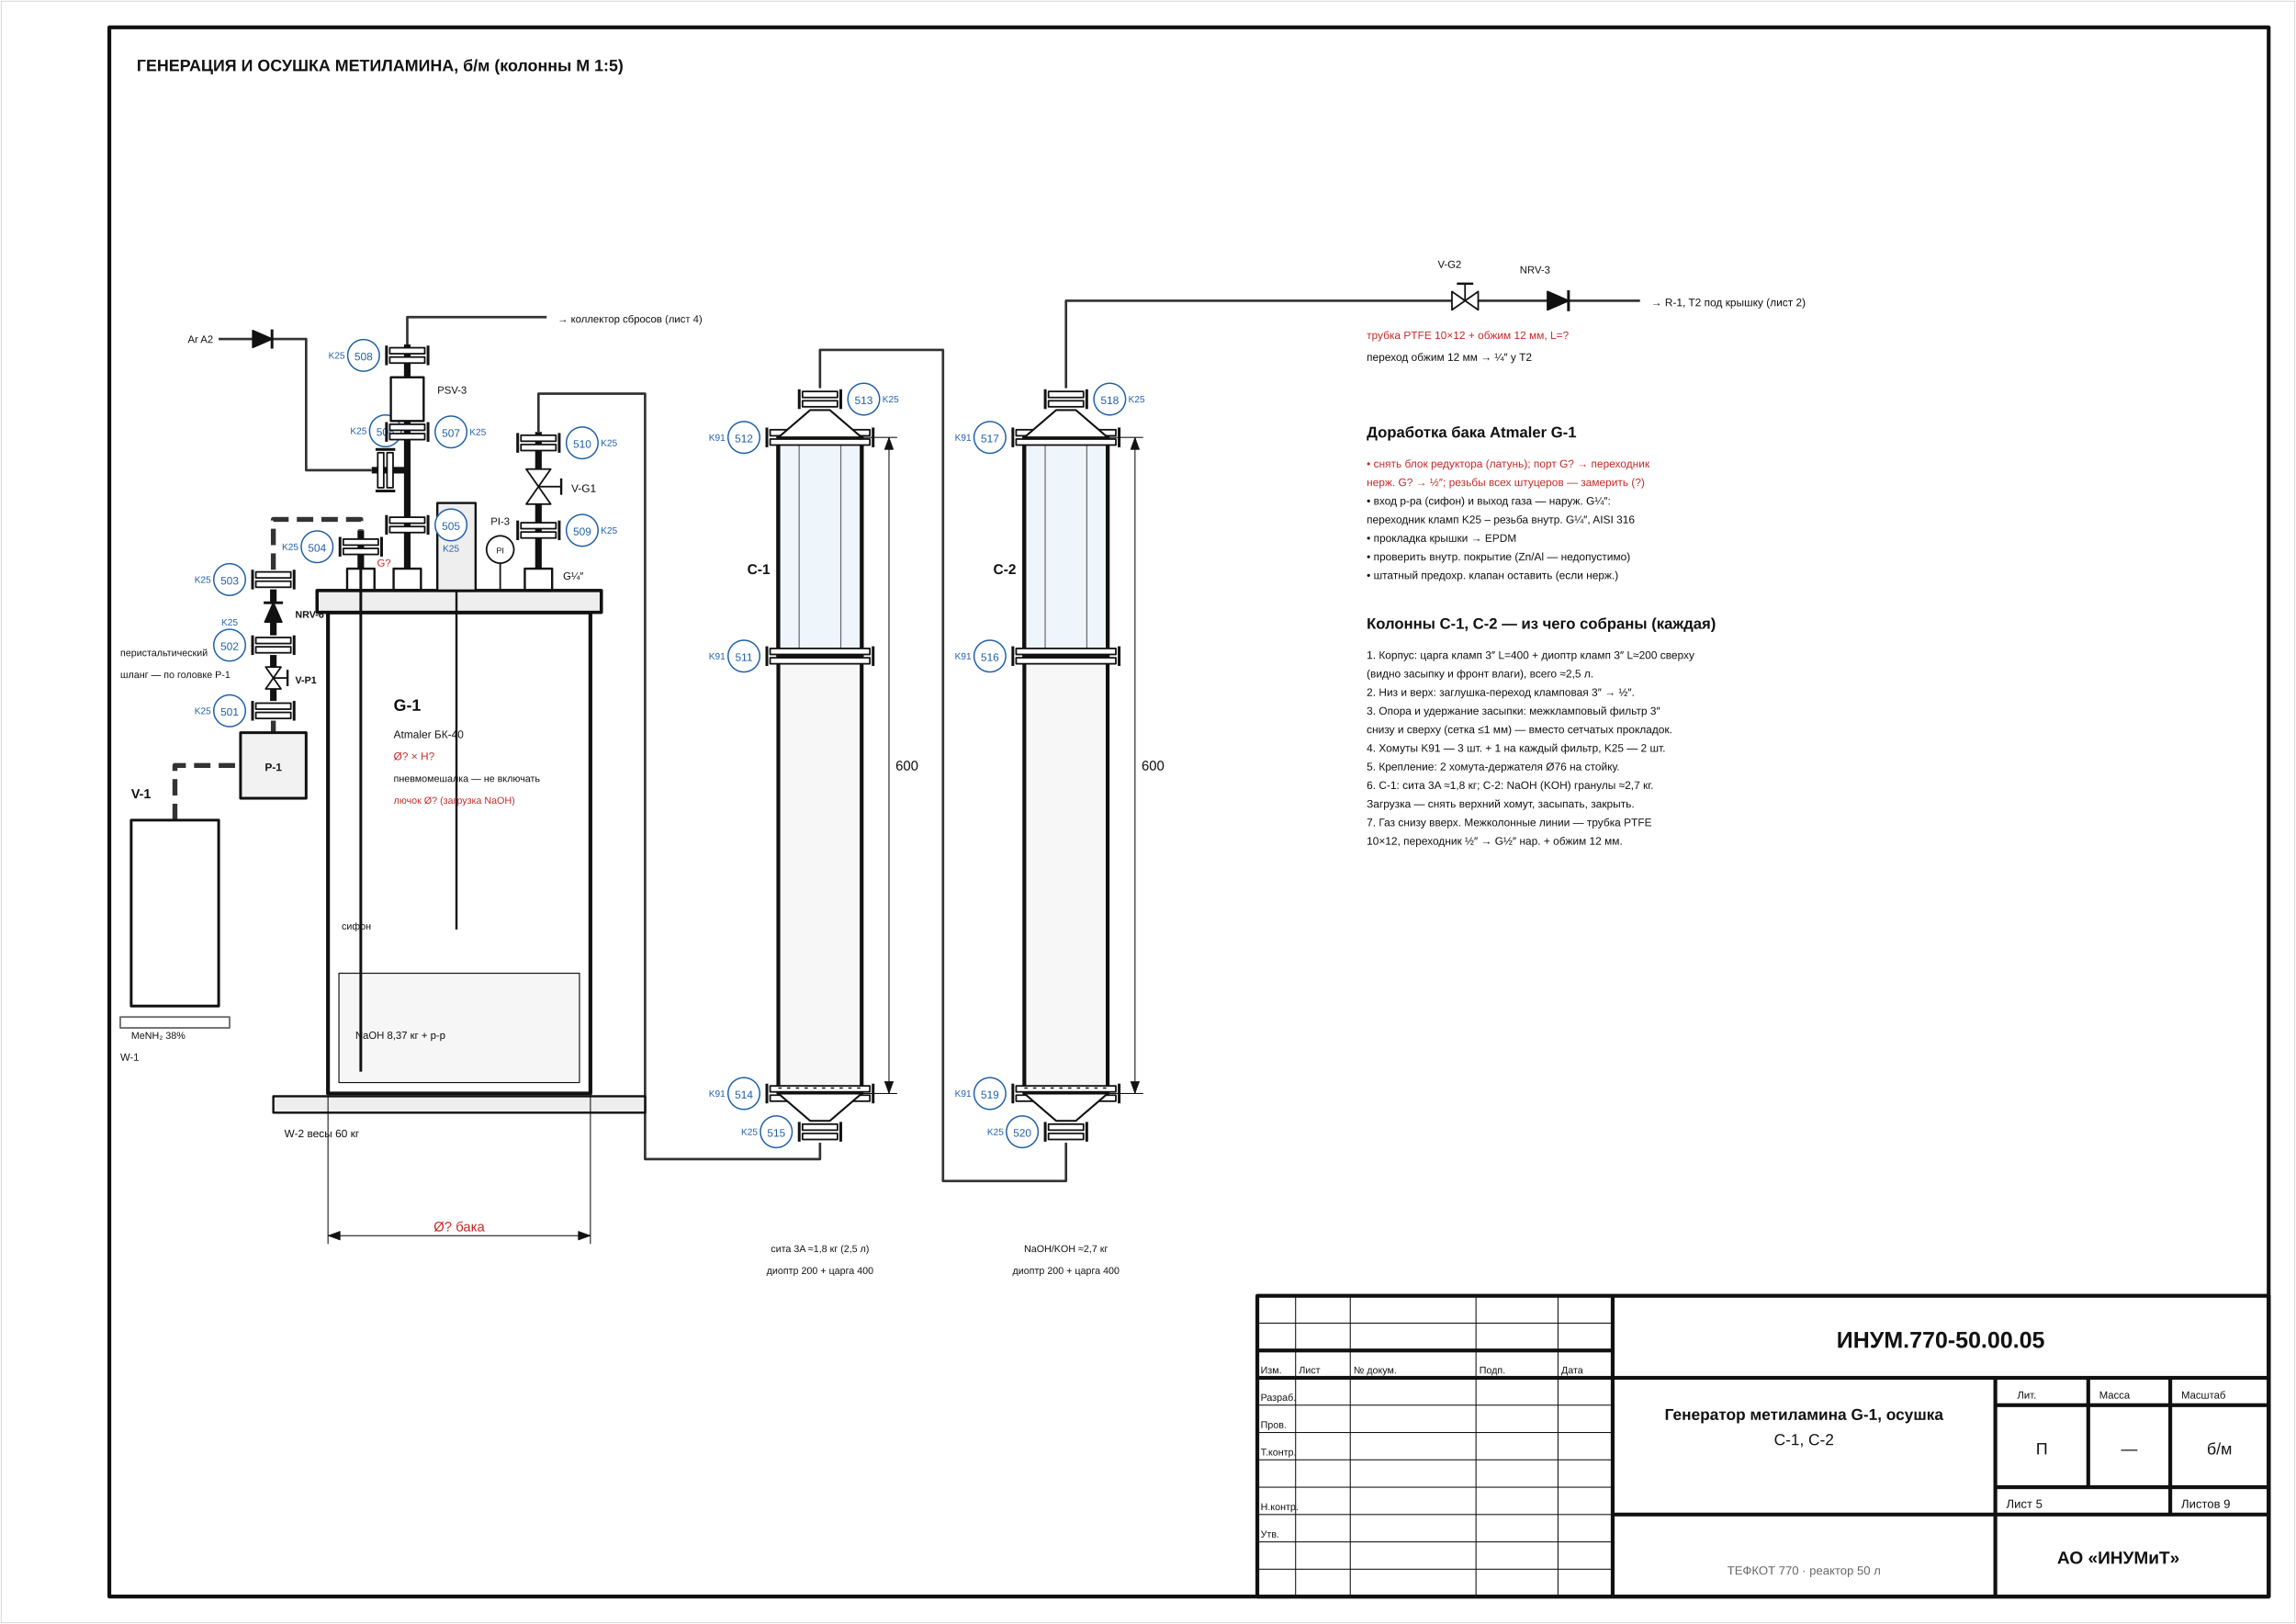
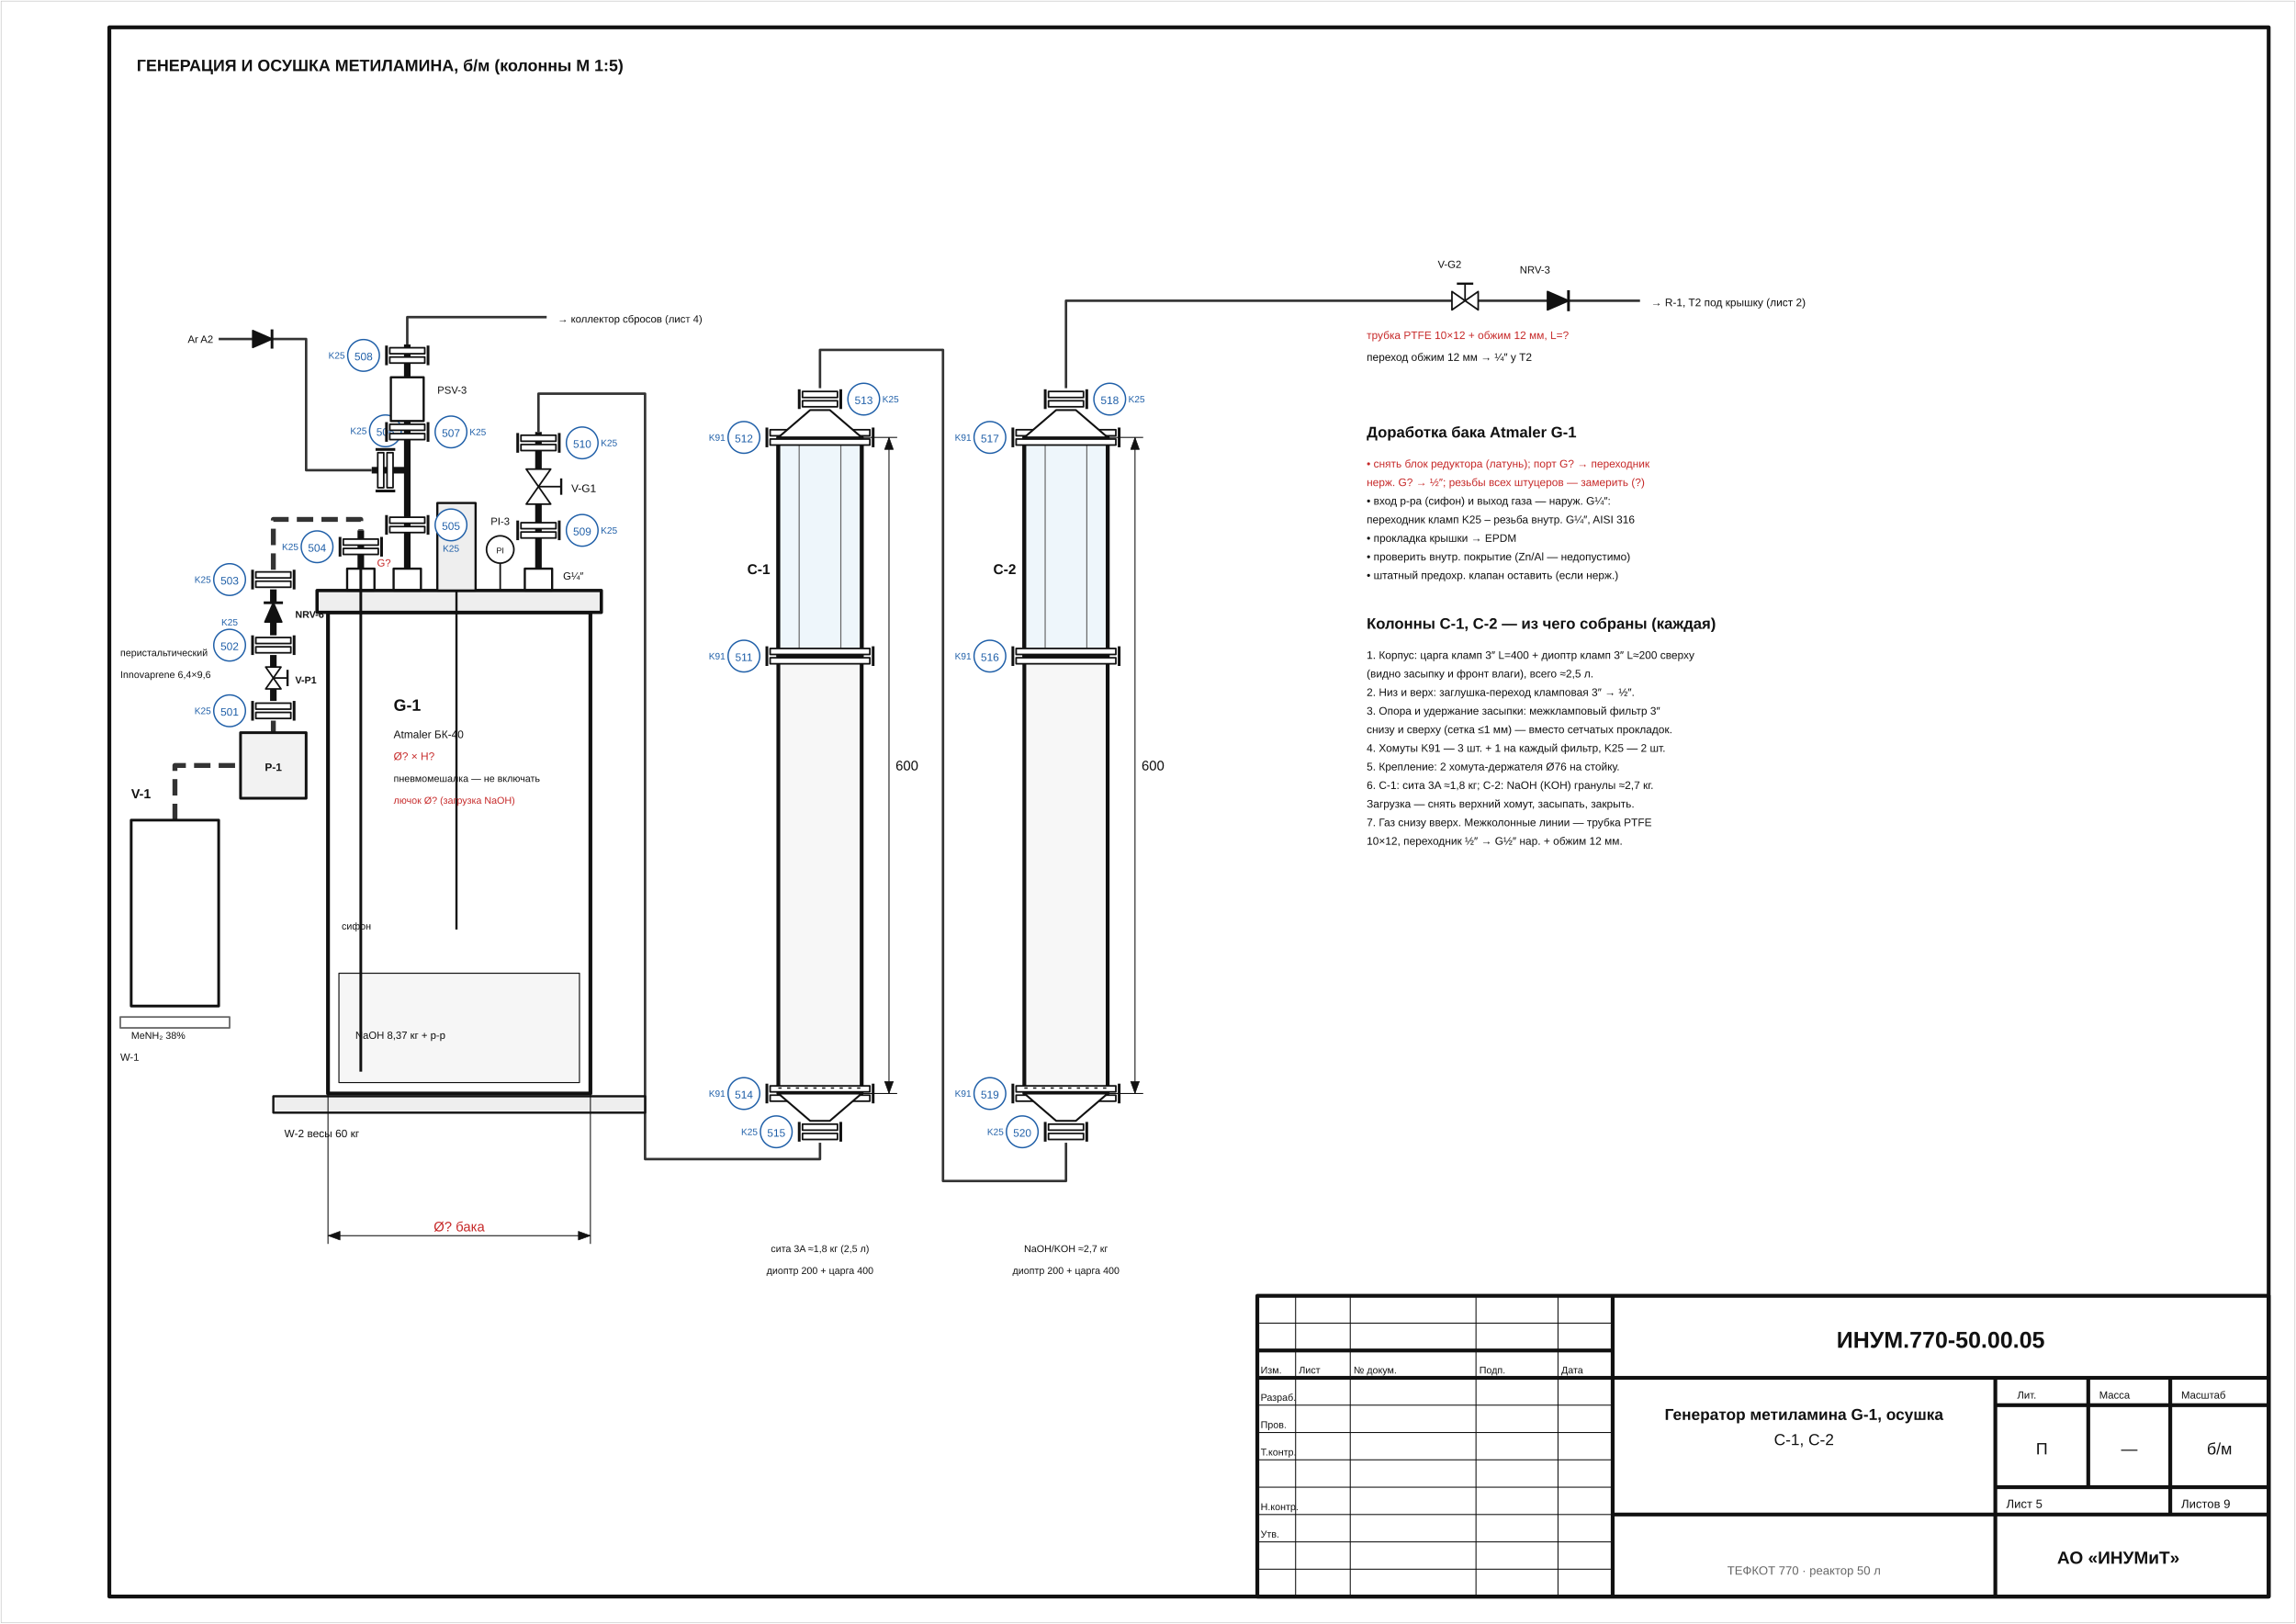
<svg xmlns="http://www.w3.org/2000/svg" viewBox="0 0 420.0 297.0" width="420.0mm" height="297.0mm" font-family="Arial, 'Liberation Sans', sans-serif">
  <rect width="100%" height="100%" fill="#fff" />
  <path d="M230.00,247.00 L295.00,247.00" fill="none" stroke="#111111" stroke-width="0.7" stroke-linejoin="round" />
  <path d="M230.00,252.00 L295.00,252.00" fill="none" stroke="#111111" stroke-width="0.7" stroke-linejoin="round" />
  <path d="M295.00,237.00 L295.00,292.00" fill="none" stroke="#111111" stroke-width="0.7" stroke-linejoin="round" />
  <path d="M295.00,252.00 L415.00,252.00" fill="none" stroke="#111111" stroke-width="0.7" stroke-linejoin="round" />
  <path d="M365.00,252.00 L365.00,292.00" fill="none" stroke="#111111" stroke-width="0.7" stroke-linejoin="round" />
  <path d="M295.00,277.00 L415.00,277.00" fill="none" stroke="#111111" stroke-width="0.7" stroke-linejoin="round" />
  <path d="M365.00,257.00 L415.00,257.00" fill="none" stroke="#111111" stroke-width="0.7" stroke-linejoin="round" />
  <path d="M365.00,272.00 L415.00,272.00" fill="none" stroke="#111111" stroke-width="0.7" stroke-linejoin="round" />
  <path d="M382.00,252.00 L382.00,272.00" fill="none" stroke="#111111" stroke-width="0.7" stroke-linejoin="round" />
  <path d="M397.00,252.00 L397.00,272.00" fill="none" stroke="#111111" stroke-width="0.7" stroke-linejoin="round" />
  <path d="M397.00,272.00 L397.00,277.00" fill="none" stroke="#111111" stroke-width="0.7" stroke-linejoin="round" />
  <path d="M32.00,150.00 L32.00,140.00 L44.00,140.00" fill="none" stroke="#333333" stroke-width="0.9" stroke-dasharray="3 1.5" stroke-linejoin="round" />
  <path d="M50.00,134.00 L50.00,131.80" fill="none" stroke="#333333" stroke-width="0.9" stroke-dasharray="3 1.5" stroke-linejoin="round" />
  <path d="M50.00,128.20 L50.00,126.00" fill="none" stroke="#111111" stroke-width="1.2" stroke-linejoin="round" />
  <path d="M50.00,122.00 L50.00,119.80" fill="none" stroke="#111111" stroke-width="1.2" stroke-linejoin="round" />
  <path d="M50.00,116.20 L50.00,113.76" fill="none" stroke="#111111" stroke-width="1.2" stroke-linejoin="round" />
  <path d="M50.00,110.24 L50.00,107.80" fill="none" stroke="#111111" stroke-width="1.2" stroke-linejoin="round" />
  <path d="M50.00,104.20 L50.00,95.00 L66.00,95.00 L66.00,97.00" fill="none" stroke="#333333" stroke-width="0.9" stroke-dasharray="3 1.5" stroke-linejoin="round" />
  <path d="M66.00,104.00 L66.00,97.00" fill="none" stroke="#111111" stroke-width="1.2" stroke-linejoin="round" />
  <path d="M74.50,104.00 L74.50,69.00" fill="none" stroke="#111111" stroke-width="1.2" stroke-linejoin="round" />
  <path d="M74.50,86.00 L68.00,86.00" fill="none" stroke="#111111" stroke-width="1.2" stroke-linejoin="round" />
  <path d="M74.50,69.00 L74.50,63.00" fill="none" stroke="#111111" stroke-width="1.2" stroke-linejoin="round" />
  <path d="M74.50,63.00 L74.50,58.00 L100.00,58.00" fill="none" stroke="#333333" stroke-width="0.45" stroke-linejoin="round" />
  <path d="M68.00,86.00 L56.00,86.00 L56.00,62.00 L49.76,62.00" fill="none" stroke="#333333" stroke-width="0.45" stroke-linejoin="round" />
  <path d="M46.24,62.00 L40.00,62.00" fill="none" stroke="#333333" stroke-width="0.45" stroke-linejoin="round" />
  <path d="M98.50,104.00 L98.50,92.20" fill="none" stroke="#111111" stroke-width="1.2" stroke-linejoin="round" />
  <path d="M98.50,85.80 L98.50,79.00" fill="none" stroke="#111111" stroke-width="1.2" stroke-linejoin="round" />
  <path d="M98.50,79.00 L98.50,72.00 L118.00,72.00 L118.00,212.00 L150.00,212.00 L150.00,209.00" fill="none" stroke="#333333" stroke-width="0.45" stroke-linejoin="round" />
  <path d="M150.00,71.00 L150.00,64.00 L172.50,64.00 L172.50,216.00 L195.00,216.00 L195.00,209.00" fill="none" stroke="#333333" stroke-width="0.45" stroke-linejoin="round" />
  <path d="M195.00,71.00 L195.00,55.00 L265.60,55.00" fill="none" stroke="#333333" stroke-width="0.45" stroke-linejoin="round" />
  <path d="M270.40,55.00 L283.08,55.00" fill="none" stroke="#333333" stroke-width="0.45" stroke-linejoin="round" />
  <path d="M286.92,55.00 L300.00,55.00" fill="none" stroke="#333333" stroke-width="0.45" stroke-linejoin="round" />
  <path d="M0.20,0.20 L419.80,0.20 L419.80,296.80 L0.20,296.80 Z" fill="none" stroke="#bbbbbb" stroke-width="0.1" stroke-linejoin="round" />
  <path d="M20.00,5.00 L415.00,5.00 L415.00,292.00 L20.00,292.00 Z" fill="none" stroke="#111111" stroke-width="0.7" stroke-linejoin="round" />
  <path d="M230.00,237.00 L415.00,237.00 L415.00,292.00 L230.00,292.00 Z" fill="none" stroke="#111111" stroke-width="0.7" stroke-linejoin="round" />
  <path d="M230.00,242.00 L295.00,242.00" fill="none" stroke="#111111" stroke-width="0.18" stroke-linejoin="round" />
  <path d="M230.00,257.00 L295.00,257.00" fill="none" stroke="#111111" stroke-width="0.18" stroke-linejoin="round" />
  <path d="M230.00,262.00 L295.00,262.00" fill="none" stroke="#111111" stroke-width="0.18" stroke-linejoin="round" />
  <path d="M230.00,267.00 L295.00,267.00" fill="none" stroke="#111111" stroke-width="0.18" stroke-linejoin="round" />
  <path d="M230.00,272.00 L295.00,272.00" fill="none" stroke="#111111" stroke-width="0.18" stroke-linejoin="round" />
  <path d="M230.00,277.00 L295.00,277.00" fill="none" stroke="#111111" stroke-width="0.18" stroke-linejoin="round" />
  <path d="M230.00,282.00 L295.00,282.00" fill="none" stroke="#111111" stroke-width="0.18" stroke-linejoin="round" />
  <path d="M230.00,287.00 L295.00,287.00" fill="none" stroke="#111111" stroke-width="0.18" stroke-linejoin="round" />
  <path d="M237.00,237.00 L237.00,292.00" fill="none" stroke="#111111" stroke-width="0.18" stroke-linejoin="round" />
  <path d="M247.00,237.00 L247.00,292.00" fill="none" stroke="#111111" stroke-width="0.18" stroke-linejoin="round" />
  <path d="M270.00,237.00 L270.00,292.00" fill="none" stroke="#111111" stroke-width="0.18" stroke-linejoin="round" />
  <path d="M285.00,237.00 L285.00,292.00" fill="none" stroke="#111111" stroke-width="0.18" stroke-linejoin="round" />
  <text x="230.60" y="251.20" font-size="1.8" text-anchor="start" fill="#111111">Изм.</text>
  <text x="237.60" y="251.20" font-size="1.8" text-anchor="start" fill="#111111">Лист</text>
  <text x="247.60" y="251.20" font-size="1.8" text-anchor="start" fill="#111111">№ докум.</text>
  <text x="270.60" y="251.20" font-size="1.8" text-anchor="start" fill="#111111">Подп.</text>
  <text x="285.60" y="251.20" font-size="1.8" text-anchor="start" fill="#111111">Дата</text>
  <text x="230.60" y="256.20" font-size="1.8" text-anchor="start" fill="#111111">Разраб.</text>
  <text x="230.60" y="261.20" font-size="1.8" text-anchor="start" fill="#111111">Пров.</text>
  <text x="230.60" y="266.20" font-size="1.8" text-anchor="start" fill="#111111">Т.контр.</text>
  <text x="230.60" y="276.20" font-size="1.8" text-anchor="start" fill="#111111">Н.контр.</text>
  <text x="230.60" y="281.20" font-size="1.8" text-anchor="start" fill="#111111">Утв.</text>
  <text x="355.00" y="246.50" font-size="4.2" text-anchor="middle" fill="#111111" font-weight="bold">ИНУМ.770-50.00.05</text>
  <text x="330.00" y="259.70" font-size="2.9" text-anchor="middle" fill="#111111" font-weight="bold">Генератор метиламина G-1, осушка</text>
  <text x="330.00" y="264.30" font-size="2.9" text-anchor="middle" fill="#111111">C-1, C-2</text>
  <text x="369.00" y="255.80" font-size="1.9" text-anchor="start" fill="#111111">Лит.</text>
  <text x="384.00" y="255.80" font-size="1.9" text-anchor="start" fill="#111111">Масса</text>
  <text x="399.00" y="255.80" font-size="1.9" text-anchor="start" fill="#111111">Масштаб</text>
  <text x="373.50" y="266.00" font-size="3" text-anchor="middle" fill="#111111">П</text>
  <text x="389.50" y="266.00" font-size="3" text-anchor="middle" fill="#111111">—</text>
  <text x="406.00" y="266.00" font-size="3" text-anchor="middle" fill="#111111">б/м</text>
  <text x="367.00" y="275.80" font-size="2.2" text-anchor="start" fill="#111111">Лист 5</text>
  <text x="399.00" y="275.80" font-size="2.2" text-anchor="start" fill="#111111">Листов 9</text>
  <text x="387.50" y="286.00" font-size="3.2" text-anchor="middle" fill="#111111" font-weight="bold">АО «ИНУМиТ»</text>
  <text x="330.00" y="288.00" font-size="2.2" text-anchor="middle" fill="#666666">ТЕФКОТ 770 · реактор 50 л</text>
  <text x="25.00" y="13.00" font-size="3.0" text-anchor="start" fill="#111111" font-weight="bold">ГЕНЕРАЦИЯ И ОСУШКА МЕТИЛАМИНА, б/м (колонны М 1:5)</text>
  <path d="M24.00,150.00 L40.00,150.00 L40.00,184.00 L24.00,184.00 Z" fill="#ffffff" stroke="#111111" stroke-width="0.5" stroke-linejoin="round" />
  <text x="24.00" y="146.00" font-size="2.4" text-anchor="start" fill="#111111" font-weight="bold">V-1</text>
  <text x="24.00" y="190.00" font-size="1.8" text-anchor="start" fill="#111111">MeNH₂ 38%</text>
  <path d="M22.00,186.00 L42.00,186.00 L42.00,188.00 L22.00,188.00 Z" fill="none" stroke="#666666" stroke-width="0.3" stroke-linejoin="round" />
  <text x="22.00" y="194.00" font-size="1.9" text-anchor="start" fill="#111111">W-1</text>
  <path d="M44.00,134.00 L56.00,134.00 L56.00,146.00 L44.00,146.00 Z" fill="#f2f2f2" stroke="#111111" stroke-width="0.5" stroke-linejoin="round" />
  <text x="50.00" y="141.00" font-size="2.0" text-anchor="middle" fill="#111111" font-weight="bold">P-1</text>
  <text x="22.00" y="120.00" font-size="1.8" text-anchor="start" fill="#111111">перистальтический</text>
-   <text x="22.00" y="124.00" font-size="1.8" text-anchor="start" fill="#111111">шланг — по головке P-1</text>
+   <text x="22.00" y="124.00" font-size="1.8" text-anchor="start" fill="#111111">Innovaprene 6,4×9,6</text>
  <path d="M46.80,128.60 L53.20,128.60 L53.20,129.70 L46.80,129.70 Z" fill="#ffffff" stroke="#111111" stroke-width="0.3" stroke-linejoin="round" />
  <path d="M46.80,130.30 L53.20,130.30 L53.20,131.40 L46.80,131.40 Z" fill="#ffffff" stroke="#111111" stroke-width="0.3" stroke-linejoin="round" />
  <path d="M46.20,128.20 L46.20,131.80" fill="none" stroke="#111111" stroke-width="0.5" stroke-linejoin="round" />
  <path d="M53.80,128.20 L53.80,131.80" fill="none" stroke="#111111" stroke-width="0.5" stroke-linejoin="round" />
  <circle cx="42.00" cy="130.00" r="2.90" fill="#ffffff" stroke="#1f5fa8" stroke-width="0.25" />
  <text x="42.00" y="130.90" font-size="2.0" text-anchor="middle" fill="#1f5fa8">501</text>
  <path d="M48.60,122.00 L51.40,126.00 L48.60,126.00 L51.40,122.00 Z" fill="#ffffff" stroke="#111111" stroke-width="0.3" stroke-linejoin="round" />
  <path d="M50.00,124.00 L52.60,124.00" fill="none" stroke="#111111" stroke-width="0.3" stroke-linejoin="round" />
  <path d="M52.60,122.50 L52.60,125.50" fill="none" stroke="#111111" stroke-width="0.4" stroke-linejoin="round" />
  <text x="54.00" y="125.00" font-size="1.8" text-anchor="start" fill="#111111" font-weight="bold">V-P1</text>
  <path d="M46.80,116.60 L53.20,116.60 L53.20,117.70 L46.80,117.70 Z" fill="#ffffff" stroke="#111111" stroke-width="0.3" stroke-linejoin="round" />
  <path d="M46.80,118.30 L53.20,118.30 L53.20,119.40 L46.80,119.40 Z" fill="#ffffff" stroke="#111111" stroke-width="0.3" stroke-linejoin="round" />
  <path d="M46.20,116.20 L46.20,119.80" fill="none" stroke="#111111" stroke-width="0.5" stroke-linejoin="round" />
  <path d="M53.80,116.20 L53.80,119.80" fill="none" stroke="#111111" stroke-width="0.5" stroke-linejoin="round" />
  <circle cx="42.00" cy="118.00" r="2.90" fill="#ffffff" stroke="#1f5fa8" stroke-width="0.25" />
  <text x="42.00" y="118.90" font-size="2.0" text-anchor="middle" fill="#1f5fa8">502</text>
  <path d="M50.00,110.24 L51.54,113.76 L48.46,113.76 Z" fill="#111111" stroke="#111111" stroke-width="0.3" stroke-linejoin="round" />
  <path d="M51.76,110.24 L48.24,110.24" fill="none" stroke="#111111" stroke-width="0.5" stroke-linejoin="round" />
  <text x="54.00" y="113.00" font-size="1.8" text-anchor="start" fill="#111111" font-weight="bold">NRV-6</text>
  <path d="M46.80,104.60 L53.20,104.60 L53.20,105.70 L46.80,105.70 Z" fill="#ffffff" stroke="#111111" stroke-width="0.3" stroke-linejoin="round" />
  <path d="M46.80,106.30 L53.20,106.30 L53.20,107.40 L46.80,107.40 Z" fill="#ffffff" stroke="#111111" stroke-width="0.3" stroke-linejoin="round" />
  <path d="M46.20,104.20 L46.20,107.80" fill="none" stroke="#111111" stroke-width="0.5" stroke-linejoin="round" />
  <path d="M53.80,104.20 L53.80,107.80" fill="none" stroke="#111111" stroke-width="0.5" stroke-linejoin="round" />
  <circle cx="42.00" cy="106.00" r="2.90" fill="#ffffff" stroke="#1f5fa8" stroke-width="0.25" />
  <text x="42.00" y="106.90" font-size="2.0" text-anchor="middle" fill="#1f5fa8">503</text>
  <path d="M60.00,112.00 L108.00,112.00 L108.00,200.00 L60.00,200.00 Z" fill="none" stroke="#111111" stroke-width="0.7" stroke-linejoin="round" />
  <path d="M58.00,108.00 L110.00,108.00 L110.00,112.00 L58.00,112.00 Z" fill="#eeeeee" stroke="#111111" stroke-width="0.6" stroke-linejoin="round" />
  <path d="M62.00,178.00 L106.00,178.00 L106.00,198.00 L62.00,198.00 Z" fill="#f6f6f6" stroke="#111111" stroke-width="0.2" stroke-linejoin="round" />
  <text x="65.00" y="190.00" font-size="1.9" text-anchor="start" fill="#111111">NaOH 8,37 кг + р-р</text>
  <path d="M66.00,104.00 L66.00,196.00" fill="none" stroke="#111111" stroke-width="0.5" stroke-linejoin="round" />
  <text x="62.50" y="170.00" font-size="1.8" text-anchor="start" fill="#111111">сифон</text>
  <path d="M63.50,104.00 L68.50,104.00 L68.50,108.00 L63.50,108.00 Z" fill="none" stroke="#111111" stroke-width="0.4" stroke-linejoin="round" />
  <path d="M62.80,98.60 L69.20,98.60 L69.20,99.70 L62.80,99.70 Z" fill="#ffffff" stroke="#111111" stroke-width="0.3" stroke-linejoin="round" />
  <path d="M62.80,100.30 L69.20,100.30 L69.20,101.40 L62.80,101.40 Z" fill="#ffffff" stroke="#111111" stroke-width="0.3" stroke-linejoin="round" />
  <path d="M62.20,98.20 L62.20,101.80" fill="none" stroke="#111111" stroke-width="0.5" stroke-linejoin="round" />
  <path d="M69.80,98.20 L69.80,101.80" fill="none" stroke="#111111" stroke-width="0.5" stroke-linejoin="round" />
  <circle cx="58.00" cy="100.00" r="2.90" fill="#ffffff" stroke="#1f5fa8" stroke-width="0.25" />
  <text x="58.00" y="100.90" font-size="2.0" text-anchor="middle" fill="#1f5fa8">504</text>
  <text x="72.00" y="130.00" font-size="3" text-anchor="start" fill="#111111" font-weight="bold">G-1</text>
  <text x="72.00" y="135.00" font-size="2.0" text-anchor="start" fill="#111111">Atmaler БК-40</text>
  <text x="72.00" y="139.00" font-size="2.0" text-anchor="start" fill="#c62828">Ø? × H?</text>
  <path d="M80.00,92.00 L87.00,92.00 L87.00,108.00 L80.00,108.00 Z" fill="#eeeeee" stroke="#111111" stroke-width="0.4" stroke-linejoin="round" />
  <path d="M83.50,108.00 L83.50,170.00" fill="none" stroke="#111111" stroke-width="0.4" stroke-linejoin="round" />
  <text x="72.00" y="143.00" font-size="1.8" text-anchor="start" fill="#111111">пневмомешалка — не включать</text>
  <path d="M72.00,104.00 L77.00,104.00 L77.00,108.00 L72.00,108.00 Z" fill="none" stroke="#111111" stroke-width="0.4" stroke-linejoin="round" />
  <text x="71.50" y="103.60" font-size="1.9" text-anchor="end" fill="#c62828">G?</text>
  <path d="M71.30,94.60 L77.70,94.60 L77.70,95.70 L71.30,95.70 Z" fill="#ffffff" stroke="#111111" stroke-width="0.3" stroke-linejoin="round" />
  <path d="M71.30,96.30 L77.70,96.30 L77.70,97.40 L71.30,97.40 Z" fill="#ffffff" stroke="#111111" stroke-width="0.3" stroke-linejoin="round" />
  <path d="M70.70,94.20 L70.70,97.80" fill="none" stroke="#111111" stroke-width="0.5" stroke-linejoin="round" />
  <path d="M78.30,94.20 L78.30,97.80" fill="none" stroke="#111111" stroke-width="0.5" stroke-linejoin="round" />
  <circle cx="82.50" cy="96.00" r="2.90" fill="#ffffff" stroke="#1f5fa8" stroke-width="0.25" />
  <text x="82.50" y="96.90" font-size="2.0" text-anchor="middle" fill="#1f5fa8">505</text>
  <path d="M69.10,82.80 L70.20,82.80 L70.20,89.20 L69.10,89.20 Z" fill="#ffffff" stroke="#111111" stroke-width="0.3" stroke-linejoin="round" />
  <path d="M70.80,82.80 L71.90,82.80 L71.90,89.20 L70.80,89.20 Z" fill="#ffffff" stroke="#111111" stroke-width="0.3" stroke-linejoin="round" />
  <path d="M68.70,82.20 L72.30,82.20" fill="none" stroke="#111111" stroke-width="0.5" stroke-linejoin="round" />
  <path d="M68.70,89.80 L72.30,89.80" fill="none" stroke="#111111" stroke-width="0.5" stroke-linejoin="round" />
  <circle cx="70.50" cy="78.80" r="2.90" fill="#ffffff" stroke="#1f5fa8" stroke-width="0.25" />
  <text x="70.50" y="79.70" font-size="2.0" text-anchor="middle" fill="#1f5fa8">506</text>
  <path d="M91.50,108.00 L91.50,103.00" fill="none" stroke="#111111" stroke-width="0.3" stroke-linejoin="round" />
  <circle cx="91.50" cy="100.50" r="2.50" fill="#ffffff" stroke="#111111" stroke-width="0.3" />
  <text x="91.50" y="101.20" font-size="1.5" text-anchor="middle" fill="#111111">PI</text>
  <text x="91.50" y="96.00" font-size="1.9" text-anchor="middle" fill="#111111">PI-3</text>
  <path d="M71.30,77.60 L77.70,77.60 L77.70,78.70 L71.30,78.70 Z" fill="#ffffff" stroke="#111111" stroke-width="0.3" stroke-linejoin="round" />
  <path d="M71.30,79.30 L77.70,79.30 L77.70,80.40 L71.30,80.40 Z" fill="#ffffff" stroke="#111111" stroke-width="0.3" stroke-linejoin="round" />
  <path d="M70.70,77.20 L70.70,80.80" fill="none" stroke="#111111" stroke-width="0.5" stroke-linejoin="round" />
  <path d="M78.30,77.20 L78.30,80.80" fill="none" stroke="#111111" stroke-width="0.5" stroke-linejoin="round" />
  <circle cx="82.50" cy="79.00" r="2.90" fill="#ffffff" stroke="#1f5fa8" stroke-width="0.25" />
  <text x="82.50" y="79.90" font-size="2.0" text-anchor="middle" fill="#1f5fa8">507</text>
  <path d="M71.50,69.00 L77.50,69.00 L77.50,77.00 L71.50,77.00 Z" fill="#ffffff" stroke="#111111" stroke-width="0.4" stroke-linejoin="round" />
  <text x="80.00" y="72.00" font-size="1.9" text-anchor="start" fill="#111111">PSV-3</text>
  <path d="M71.30,63.60 L77.70,63.60 L77.70,64.70 L71.30,64.70 Z" fill="#ffffff" stroke="#111111" stroke-width="0.3" stroke-linejoin="round" />
  <path d="M71.30,65.30 L77.70,65.30 L77.70,66.40 L71.30,66.40 Z" fill="#ffffff" stroke="#111111" stroke-width="0.3" stroke-linejoin="round" />
  <path d="M70.70,63.20 L70.70,66.80" fill="none" stroke="#111111" stroke-width="0.5" stroke-linejoin="round" />
  <path d="M78.30,63.20 L78.30,66.80" fill="none" stroke="#111111" stroke-width="0.5" stroke-linejoin="round" />
  <circle cx="66.50" cy="65.00" r="2.90" fill="#ffffff" stroke="#1f5fa8" stroke-width="0.25" />
  <text x="66.50" y="65.90" font-size="2.0" text-anchor="middle" fill="#1f5fa8">508</text>
  <text x="102.00" y="59.00" font-size="1.9" text-anchor="start" fill="#111111">→ коллектор сбросов (лист 4)</text>
  <text x="39.00" y="62.70" font-size="1.9" text-anchor="end" fill="#111111">Ar A2</text>
  <path d="M49.76,62.00 L46.24,63.54 L46.24,60.46 Z" fill="#111111" stroke="#111111" stroke-width="0.3" stroke-linejoin="round" />
  <path d="M49.76,63.76 L49.76,60.24" fill="none" stroke="#111111" stroke-width="0.5" stroke-linejoin="round" />
  <path d="M96.00,104.00 L101.00,104.00 L101.00,108.00 L96.00,108.00 Z" fill="none" stroke="#111111" stroke-width="0.4" stroke-linejoin="round" />
  <text x="103.00" y="106.00" font-size="1.9" text-anchor="start" fill="#111111">G¼″</text>
  <path d="M95.30,95.60 L101.70,95.60 L101.70,96.70 L95.30,96.70 Z" fill="#ffffff" stroke="#111111" stroke-width="0.3" stroke-linejoin="round" />
  <path d="M95.30,97.30 L101.70,97.30 L101.70,98.40 L95.30,98.40 Z" fill="#ffffff" stroke="#111111" stroke-width="0.3" stroke-linejoin="round" />
  <path d="M94.70,95.20 L94.70,98.80" fill="none" stroke="#111111" stroke-width="0.5" stroke-linejoin="round" />
  <path d="M102.30,95.20 L102.30,98.80" fill="none" stroke="#111111" stroke-width="0.5" stroke-linejoin="round" />
  <circle cx="106.50" cy="97.00" r="2.90" fill="#ffffff" stroke="#1f5fa8" stroke-width="0.25" />
  <text x="106.50" y="97.90" font-size="2.0" text-anchor="middle" fill="#1f5fa8">509</text>
  <path d="M96.26,85.80 L100.74,92.20 L96.26,92.20 L100.74,85.80 Z" fill="#ffffff" stroke="#111111" stroke-width="0.3" stroke-linejoin="round" />
  <path d="M98.50,89.00 L102.66,89.00" fill="none" stroke="#111111" stroke-width="0.3" stroke-linejoin="round" />
  <path d="M102.66,87.50 L102.66,90.50" fill="none" stroke="#111111" stroke-width="0.4" stroke-linejoin="round" />
  <text x="104.50" y="90.00" font-size="2.0" text-anchor="start" fill="#111111">V-G1</text>
  <path d="M95.30,79.60 L101.70,79.60 L101.70,80.70 L95.30,80.70 Z" fill="#ffffff" stroke="#111111" stroke-width="0.3" stroke-linejoin="round" />
  <path d="M95.30,81.30 L101.70,81.30 L101.70,82.40 L95.30,82.40 Z" fill="#ffffff" stroke="#111111" stroke-width="0.3" stroke-linejoin="round" />
  <path d="M94.70,79.20 L94.70,82.80" fill="none" stroke="#111111" stroke-width="0.5" stroke-linejoin="round" />
  <path d="M102.30,79.20 L102.30,82.80" fill="none" stroke="#111111" stroke-width="0.5" stroke-linejoin="round" />
  <circle cx="106.50" cy="81.00" r="2.90" fill="#ffffff" stroke="#1f5fa8" stroke-width="0.25" />
  <text x="106.50" y="81.90" font-size="2.0" text-anchor="middle" fill="#1f5fa8">510</text>
  <text x="72.00" y="147.00" font-size="1.8" text-anchor="start" fill="#c62828">лючок Ø? (загрузка NaOH)</text>
  <path d="M50.00,200.50 L118.00,200.50 L118.00,203.50 L50.00,203.50 Z" fill="#eeeeee" stroke="#111111" stroke-width="0.4" stroke-linejoin="round" />
  <text x="52.00" y="208.00" font-size="2.0" text-anchor="start" fill="#111111">W-2 весы 60 кг</text>
  <path d="M60.00,200.00 L60.00,227.50" fill="none" stroke="#111111" stroke-width="0.18" stroke-linejoin="round" />
  <path d="M108.00,200.00 L108.00,227.50" fill="none" stroke="#111111" stroke-width="0.18" stroke-linejoin="round" />
  <path d="M60.00,226.00 L108.00,226.00" fill="none" stroke="#111111" stroke-width="0.18" stroke-linejoin="round" />
  <path d="M60.00,226.00 L62.20,225.20 L62.20,226.80 Z" fill="#111111" stroke="#111111" stroke-width="0.1" stroke-linejoin="round" />
  <path d="M108.00,226.00 L105.80,226.80 L105.80,225.20 Z" fill="#111111" stroke="#111111" stroke-width="0.1" stroke-linejoin="round" />
  <text x="84.00" y="225.20" font-size="2.5" text-anchor="middle" fill="#c62828">Ø? бака</text>
  <path d="M142.38,80.00 L157.62,80.00 L157.62,200.00 L142.38,200.00 Z" fill="#f7f7f7" stroke="#111111" stroke-width="0.7" stroke-linejoin="round" />
  <path d="M142.38,80.00 L157.62,80.00 L157.62,120.00 L142.38,120.00 Z" fill="#eef6fb" stroke="#111111" stroke-width="0.7" stroke-linejoin="round" />
  <path d="M146.19,81.00 L146.19,119.00" fill="none" stroke="#666666" stroke-width="0.2" stroke-linejoin="round" />
  <path d="M153.81,81.00 L153.81,119.00" fill="none" stroke="#666666" stroke-width="0.2" stroke-linejoin="round" />
  <path d="M140.88,118.60 L159.12,118.60 L159.12,119.70 L140.88,119.70 Z" fill="#ffffff" stroke="#111111" stroke-width="0.3" stroke-linejoin="round" />
  <path d="M140.88,120.30 L159.12,120.30 L159.12,121.40 L140.88,121.40 Z" fill="#ffffff" stroke="#111111" stroke-width="0.3" stroke-linejoin="round" />
  <path d="M140.28,118.20 L140.28,121.80" fill="none" stroke="#111111" stroke-width="0.5" stroke-linejoin="round" />
  <path d="M159.72,118.20 L159.72,121.80" fill="none" stroke="#111111" stroke-width="0.5" stroke-linejoin="round" />
  <circle cx="136.08" cy="120.00" r="2.90" fill="#ffffff" stroke="#1f5fa8" stroke-width="0.25" />
  <text x="136.08" y="120.90" font-size="2.0" text-anchor="middle" fill="#1f5fa8">511</text>
  <text x="140.88" y="105.00" font-size="2.6" text-anchor="end" fill="#111111" font-weight="bold">C-1</text>
  <text x="150.00" y="229.00" font-size="1.8" text-anchor="middle" fill="#111111">сита 3A ≈1,8 кг (2,5 л)</text>
  <text x="150.00" y="233.00" font-size="1.8" text-anchor="middle" fill="#111111">диоптр 200 + царга 400</text>
  <path d="M140.88,78.60 L159.12,78.60 L159.12,79.70 L140.88,79.70 Z" fill="#ffffff" stroke="#111111" stroke-width="0.3" stroke-linejoin="round" />
  <path d="M140.88,80.30 L159.12,80.30 L159.12,81.40 L140.88,81.40 Z" fill="#ffffff" stroke="#111111" stroke-width="0.3" stroke-linejoin="round" />
  <path d="M140.28,78.20 L140.28,81.80" fill="none" stroke="#111111" stroke-width="0.5" stroke-linejoin="round" />
  <path d="M159.72,78.20 L159.72,81.80" fill="none" stroke="#111111" stroke-width="0.5" stroke-linejoin="round" />
  <circle cx="136.08" cy="80.00" r="2.90" fill="#ffffff" stroke="#1f5fa8" stroke-width="0.25" />
  <text x="136.08" y="80.90" font-size="2.0" text-anchor="middle" fill="#1f5fa8">512</text>
  <path d="M142.38,80.00 L157.62,80.00 L151.80,75.00 L148.20,75.00 Z" fill="#ffffff" stroke="#111111" stroke-width="0.35" stroke-linejoin="round" />
  <path d="M146.80,71.60 L153.20,71.60 L153.20,72.70 L146.80,72.70 Z" fill="#ffffff" stroke="#111111" stroke-width="0.3" stroke-linejoin="round" />
  <path d="M146.80,73.30 L153.20,73.30 L153.20,74.40 L146.80,74.40 Z" fill="#ffffff" stroke="#111111" stroke-width="0.3" stroke-linejoin="round" />
  <path d="M146.20,71.20 L146.20,74.80" fill="none" stroke="#111111" stroke-width="0.5" stroke-linejoin="round" />
  <path d="M153.80,71.20 L153.80,74.80" fill="none" stroke="#111111" stroke-width="0.5" stroke-linejoin="round" />
  <circle cx="158.00" cy="73.00" r="2.90" fill="#ffffff" stroke="#1f5fa8" stroke-width="0.25" />
  <text x="158.00" y="73.90" font-size="2.0" text-anchor="middle" fill="#1f5fa8">513</text>
  <path d="M140.88,198.60 L159.12,198.60 L159.12,199.70 L140.88,199.70 Z" fill="#ffffff" stroke="#111111" stroke-width="0.3" stroke-linejoin="round" />
  <path d="M140.88,200.30 L159.12,200.30 L159.12,201.40 L140.88,201.40 Z" fill="#ffffff" stroke="#111111" stroke-width="0.3" stroke-linejoin="round" />
  <path d="M140.28,198.20 L140.28,201.80" fill="none" stroke="#111111" stroke-width="0.5" stroke-linejoin="round" />
  <path d="M159.72,198.20 L159.72,201.80" fill="none" stroke="#111111" stroke-width="0.5" stroke-linejoin="round" />
  <circle cx="136.08" cy="200.00" r="2.90" fill="#ffffff" stroke="#1f5fa8" stroke-width="0.25" />
  <text x="136.08" y="200.90" font-size="2.0" text-anchor="middle" fill="#1f5fa8">514</text>
  <path d="M142.38,200.00 L157.62,200.00 L151.80,205.00 L148.20,205.00 Z" fill="#ffffff" stroke="#111111" stroke-width="0.35" stroke-linejoin="round" />
  <path d="M142.38,199.00 L157.62,199.00" fill="none" stroke="#111111" stroke-width="0.25" stroke-dasharray="0.6 1" stroke-linejoin="round" />
  <path d="M146.80,205.60 L153.20,205.60 L153.20,206.70 L146.80,206.70 Z" fill="#ffffff" stroke="#111111" stroke-width="0.3" stroke-linejoin="round" />
  <path d="M146.80,207.30 L153.20,207.30 L153.20,208.40 L146.80,208.40 Z" fill="#ffffff" stroke="#111111" stroke-width="0.3" stroke-linejoin="round" />
  <path d="M146.20,205.20 L146.20,208.80" fill="none" stroke="#111111" stroke-width="0.5" stroke-linejoin="round" />
  <path d="M153.80,205.20 L153.80,208.80" fill="none" stroke="#111111" stroke-width="0.5" stroke-linejoin="round" />
  <circle cx="142.00" cy="207.00" r="2.90" fill="#ffffff" stroke="#1f5fa8" stroke-width="0.25" />
  <text x="142.00" y="207.90" font-size="2.0" text-anchor="middle" fill="#1f5fa8">515</text>
  <path d="M157.62,80.00 L164.12,80.00" fill="none" stroke="#111111" stroke-width="0.18" stroke-linejoin="round" />
  <path d="M157.62,200.00 L164.12,200.00" fill="none" stroke="#111111" stroke-width="0.18" stroke-linejoin="round" />
  <path d="M162.62,80.00 L162.62,200.00" fill="none" stroke="#111111" stroke-width="0.18" stroke-linejoin="round" />
  <path d="M162.62,80.00 L163.42,82.20 L161.82,82.20 Z" fill="#111111" stroke="#111111" stroke-width="0.1" stroke-linejoin="round" />
  <path d="M162.62,200.00 L161.82,197.80 L163.42,197.80 Z" fill="#111111" stroke="#111111" stroke-width="0.1" stroke-linejoin="round" />
  <text x="163.82" y="140.88" font-size="2.5" text-anchor="start" fill="#111111">600</text>
  <path d="M187.38,80.00 L202.62,80.00 L202.62,200.00 L187.38,200.00 Z" fill="#f7f7f7" stroke="#111111" stroke-width="0.7" stroke-linejoin="round" />
  <path d="M187.38,80.00 L202.62,80.00 L202.62,120.00 L187.38,120.00 Z" fill="#eef6fb" stroke="#111111" stroke-width="0.7" stroke-linejoin="round" />
  <path d="M191.19,81.00 L191.19,119.00" fill="none" stroke="#666666" stroke-width="0.2" stroke-linejoin="round" />
  <path d="M198.81,81.00 L198.81,119.00" fill="none" stroke="#666666" stroke-width="0.2" stroke-linejoin="round" />
  <path d="M185.88,118.60 L204.12,118.60 L204.12,119.70 L185.88,119.70 Z" fill="#ffffff" stroke="#111111" stroke-width="0.3" stroke-linejoin="round" />
  <path d="M185.88,120.30 L204.12,120.30 L204.12,121.40 L185.88,121.40 Z" fill="#ffffff" stroke="#111111" stroke-width="0.3" stroke-linejoin="round" />
  <path d="M185.28,118.20 L185.28,121.80" fill="none" stroke="#111111" stroke-width="0.5" stroke-linejoin="round" />
  <path d="M204.72,118.20 L204.72,121.80" fill="none" stroke="#111111" stroke-width="0.5" stroke-linejoin="round" />
  <circle cx="181.08" cy="120.00" r="2.90" fill="#ffffff" stroke="#1f5fa8" stroke-width="0.25" />
  <text x="181.08" y="120.90" font-size="2.0" text-anchor="middle" fill="#1f5fa8">516</text>
  <text x="185.88" y="105.00" font-size="2.6" text-anchor="end" fill="#111111" font-weight="bold">C-2</text>
  <text x="195.00" y="229.00" font-size="1.8" text-anchor="middle" fill="#111111">NaOH/KOH ≈2,7 кг</text>
  <text x="195.00" y="233.00" font-size="1.8" text-anchor="middle" fill="#111111">диоптр 200 + царга 400</text>
  <path d="M185.88,78.60 L204.12,78.60 L204.12,79.70 L185.88,79.70 Z" fill="#ffffff" stroke="#111111" stroke-width="0.3" stroke-linejoin="round" />
  <path d="M185.88,80.30 L204.12,80.30 L204.12,81.40 L185.88,81.40 Z" fill="#ffffff" stroke="#111111" stroke-width="0.3" stroke-linejoin="round" />
  <path d="M185.28,78.20 L185.28,81.80" fill="none" stroke="#111111" stroke-width="0.5" stroke-linejoin="round" />
  <path d="M204.72,78.20 L204.72,81.80" fill="none" stroke="#111111" stroke-width="0.5" stroke-linejoin="round" />
  <circle cx="181.08" cy="80.00" r="2.90" fill="#ffffff" stroke="#1f5fa8" stroke-width="0.25" />
  <text x="181.08" y="80.90" font-size="2.0" text-anchor="middle" fill="#1f5fa8">517</text>
  <path d="M187.38,80.00 L202.62,80.00 L196.80,75.00 L193.20,75.00 Z" fill="#ffffff" stroke="#111111" stroke-width="0.35" stroke-linejoin="round" />
  <path d="M191.80,71.60 L198.20,71.60 L198.20,72.70 L191.80,72.70 Z" fill="#ffffff" stroke="#111111" stroke-width="0.3" stroke-linejoin="round" />
  <path d="M191.80,73.30 L198.20,73.30 L198.20,74.40 L191.80,74.40 Z" fill="#ffffff" stroke="#111111" stroke-width="0.3" stroke-linejoin="round" />
  <path d="M191.20,71.20 L191.20,74.80" fill="none" stroke="#111111" stroke-width="0.5" stroke-linejoin="round" />
  <path d="M198.80,71.20 L198.80,74.80" fill="none" stroke="#111111" stroke-width="0.5" stroke-linejoin="round" />
  <circle cx="203.00" cy="73.00" r="2.90" fill="#ffffff" stroke="#1f5fa8" stroke-width="0.25" />
  <text x="203.00" y="73.90" font-size="2.0" text-anchor="middle" fill="#1f5fa8">518</text>
  <path d="M185.88,198.60 L204.12,198.60 L204.12,199.70 L185.88,199.70 Z" fill="#ffffff" stroke="#111111" stroke-width="0.3" stroke-linejoin="round" />
  <path d="M185.88,200.30 L204.12,200.30 L204.12,201.40 L185.88,201.40 Z" fill="#ffffff" stroke="#111111" stroke-width="0.3" stroke-linejoin="round" />
  <path d="M185.28,198.20 L185.28,201.80" fill="none" stroke="#111111" stroke-width="0.5" stroke-linejoin="round" />
  <path d="M204.72,198.20 L204.72,201.80" fill="none" stroke="#111111" stroke-width="0.5" stroke-linejoin="round" />
  <circle cx="181.08" cy="200.00" r="2.90" fill="#ffffff" stroke="#1f5fa8" stroke-width="0.25" />
  <text x="181.08" y="200.90" font-size="2.0" text-anchor="middle" fill="#1f5fa8">519</text>
  <path d="M187.38,200.00 L202.62,200.00 L196.80,205.00 L193.20,205.00 Z" fill="#ffffff" stroke="#111111" stroke-width="0.35" stroke-linejoin="round" />
  <path d="M187.38,199.00 L202.62,199.00" fill="none" stroke="#111111" stroke-width="0.25" stroke-dasharray="0.6 1" stroke-linejoin="round" />
  <path d="M191.80,205.60 L198.20,205.60 L198.20,206.70 L191.80,206.70 Z" fill="#ffffff" stroke="#111111" stroke-width="0.3" stroke-linejoin="round" />
  <path d="M191.80,207.30 L198.20,207.30 L198.20,208.40 L191.80,208.40 Z" fill="#ffffff" stroke="#111111" stroke-width="0.3" stroke-linejoin="round" />
  <path d="M191.20,205.20 L191.20,208.80" fill="none" stroke="#111111" stroke-width="0.5" stroke-linejoin="round" />
  <path d="M198.80,205.20 L198.80,208.80" fill="none" stroke="#111111" stroke-width="0.5" stroke-linejoin="round" />
  <circle cx="187.00" cy="207.00" r="2.90" fill="#ffffff" stroke="#1f5fa8" stroke-width="0.25" />
  <text x="187.00" y="207.90" font-size="2.0" text-anchor="middle" fill="#1f5fa8">520</text>
  <path d="M202.62,80.00 L209.12,80.00" fill="none" stroke="#111111" stroke-width="0.18" stroke-linejoin="round" />
  <path d="M202.62,200.00 L209.12,200.00" fill="none" stroke="#111111" stroke-width="0.18" stroke-linejoin="round" />
  <path d="M207.62,80.00 L207.62,200.00" fill="none" stroke="#111111" stroke-width="0.18" stroke-linejoin="round" />
  <path d="M207.62,80.00 L208.42,82.20 L206.82,82.20 Z" fill="#111111" stroke="#111111" stroke-width="0.1" stroke-linejoin="round" />
  <path d="M207.62,200.00 L206.82,197.80 L208.42,197.80 Z" fill="#111111" stroke="#111111" stroke-width="0.1" stroke-linejoin="round" />
  <text x="208.82" y="140.88" font-size="2.5" text-anchor="start" fill="#111111">600</text>
  <path d="M265.60,53.32 L270.40,56.68 L270.40,53.32 L265.60,56.68 Z" fill="#ffffff" stroke="#111111" stroke-width="0.3" stroke-linejoin="round" />
  <path d="M268.00,55.00 L268.00,51.88" fill="none" stroke="#111111" stroke-width="0.3" stroke-linejoin="round" />
  <path d="M266.50,51.88 L269.50,51.88" fill="none" stroke="#111111" stroke-width="0.4" stroke-linejoin="round" />
  <text x="263.00" y="49.00" font-size="1.9" text-anchor="start" fill="#111111">V-G2</text>
  <path d="M286.92,55.00 L283.08,56.68 L283.08,53.32 Z" fill="#111111" stroke="#111111" stroke-width="0.3" stroke-linejoin="round" />
  <path d="M286.92,56.92 L286.92,53.08" fill="none" stroke="#111111" stroke-width="0.5" stroke-linejoin="round" />
  <text x="278.00" y="50.00" font-size="1.9" text-anchor="start" fill="#111111">NRV-3</text>
  <text x="302.00" y="56.00" font-size="2.0" text-anchor="start" fill="#111111">→ R-1, T2 под крышку (лист 2)</text>
  <text x="250.00" y="62.00" font-size="2.0" text-anchor="start" fill="#c62828">трубка PTFE 10×12 + обжим 12 мм, L=?</text>
  <text x="250.00" y="66.00" font-size="2.0" text-anchor="start" fill="#111111">переход обжим 12 мм → ¼″ у T2</text>
  <text x="250.00" y="80.00" font-size="2.8" text-anchor="start" fill="#111111" font-weight="bold">Доработка бака Atmaler G-1</text>
  <text x="250.00" y="85.50" font-size="2.0" text-anchor="start" fill="#c62828">• снять блок редуктора (латунь); порт G? → переходник</text>
  <text x="250.00" y="88.90" font-size="2.0" text-anchor="start" fill="#c62828">  нерж. G? → ½″; резьбы всех штуцеров — замерить (?)</text>
  <text x="250.00" y="92.30" font-size="2.0" text-anchor="start" fill="#111111">• вход р-ра (сифон) и выход газа — наруж. G¼″:</text>
  <text x="250.00" y="95.70" font-size="2.0" text-anchor="start" fill="#111111">  переходник кламп K25 – резьба внутр. G¼″, AISI 316</text>
  <text x="250.00" y="99.10" font-size="2.0" text-anchor="start" fill="#111111">• прокладка крышки → EPDM</text>
  <text x="250.00" y="102.50" font-size="2.0" text-anchor="start" fill="#111111">• проверить внутр. покрытие (Zn/Al — недопустимо)</text>
  <text x="250.00" y="105.90" font-size="2.0" text-anchor="start" fill="#111111">• штатный предохр. клапан оставить (если нерж.)</text>
  <text x="250.00" y="115.00" font-size="2.8" text-anchor="start" fill="#111111" font-weight="bold">Колонны C-1, C-2 — из чего собраны (каждая)</text>
  <text x="250.00" y="120.50" font-size="2.0" text-anchor="start" fill="#111111">1. Корпус: царга кламп 3″ L=400 + диоптр кламп 3″ L≈200 сверху</text>
  <text x="250.00" y="123.90" font-size="2.0" text-anchor="start" fill="#111111">   (видно засыпку и фронт влаги), всего ≈2,5 л.</text>
  <text x="250.00" y="127.30" font-size="2.0" text-anchor="start" fill="#111111">2. Низ и верх: заглушка-переход кламповая 3″ → ½″.</text>
  <text x="250.00" y="130.70" font-size="2.0" text-anchor="start" fill="#111111">3. Опора и удержание засыпки: межкламповый фильтр 3″</text>
  <text x="250.00" y="134.10" font-size="2.0" text-anchor="start" fill="#111111">   снизу и сверху (сетка ≤1 мм) — вместо сетчатых прокладок.</text>
  <text x="250.00" y="137.50" font-size="2.0" text-anchor="start" fill="#111111">4. Хомуты K91 — 3 шт. + 1 на каждый фильтр, K25 — 2 шт.</text>
  <text x="250.00" y="140.90" font-size="2.0" text-anchor="start" fill="#111111">5. Крепление: 2 хомута-держателя Ø76 на стойку.</text>
  <text x="250.00" y="144.30" font-size="2.0" text-anchor="start" fill="#111111">6. C-1: сита 3A ≈1,8 кг; C-2: NaOH (KOH) гранулы ≈2,7 кг.</text>
  <text x="250.00" y="147.70" font-size="2.0" text-anchor="start" fill="#111111">   Загрузка — снять верхний хомут, засыпать, закрыть.</text>
  <text x="250.00" y="151.10" font-size="2.0" text-anchor="start" fill="#111111">7. Газ снизу вверх. Межколонные линии — трубка PTFE</text>
  <text x="250.00" y="154.50" font-size="2.0" text-anchor="start" fill="#111111">   10×12, переходник ½″ → G½″ нар. + обжим 12 мм.</text>
  <text x="38.60" y="130.60" font-size="1.7" text-anchor="end" fill="#1f5fa8">K25</text>
  <text x="42.00" y="114.40" font-size="1.7" text-anchor="middle" fill="#1f5fa8">K25</text>
  <text x="38.60" y="106.60" font-size="1.7" text-anchor="end" fill="#1f5fa8">K25</text>
  <text x="54.60" y="100.60" font-size="1.7" text-anchor="end" fill="#1f5fa8">K25</text>
  <text x="82.50" y="100.90" font-size="1.7" text-anchor="middle" fill="#1f5fa8">K25</text>
  <text x="67.10" y="79.40" font-size="1.7" text-anchor="end" fill="#1f5fa8">K25</text>
  <text x="85.90" y="79.60" font-size="1.7" text-anchor="start" fill="#1f5fa8">K25</text>
  <text x="63.10" y="65.60" font-size="1.7" text-anchor="end" fill="#1f5fa8">K25</text>
  <text x="109.90" y="97.60" font-size="1.7" text-anchor="start" fill="#1f5fa8">K25</text>
  <text x="109.90" y="81.60" font-size="1.7" text-anchor="start" fill="#1f5fa8">K25</text>
  <text x="132.68" y="120.60" font-size="1.7" text-anchor="end" fill="#1f5fa8">K91</text>
  <text x="132.68" y="80.60" font-size="1.7" text-anchor="end" fill="#1f5fa8">K91</text>
  <text x="161.40" y="73.60" font-size="1.7" text-anchor="start" fill="#1f5fa8">K25</text>
  <text x="132.68" y="200.60" font-size="1.7" text-anchor="end" fill="#1f5fa8">K91</text>
  <text x="138.60" y="207.60" font-size="1.7" text-anchor="end" fill="#1f5fa8">K25</text>
  <text x="177.68" y="120.60" font-size="1.7" text-anchor="end" fill="#1f5fa8">K91</text>
  <text x="177.68" y="80.60" font-size="1.7" text-anchor="end" fill="#1f5fa8">K91</text>
  <text x="206.40" y="73.60" font-size="1.7" text-anchor="start" fill="#1f5fa8">K25</text>
  <text x="177.68" y="200.60" font-size="1.7" text-anchor="end" fill="#1f5fa8">K91</text>
  <text x="183.60" y="207.60" font-size="1.7" text-anchor="end" fill="#1f5fa8">K25</text>
</svg>
